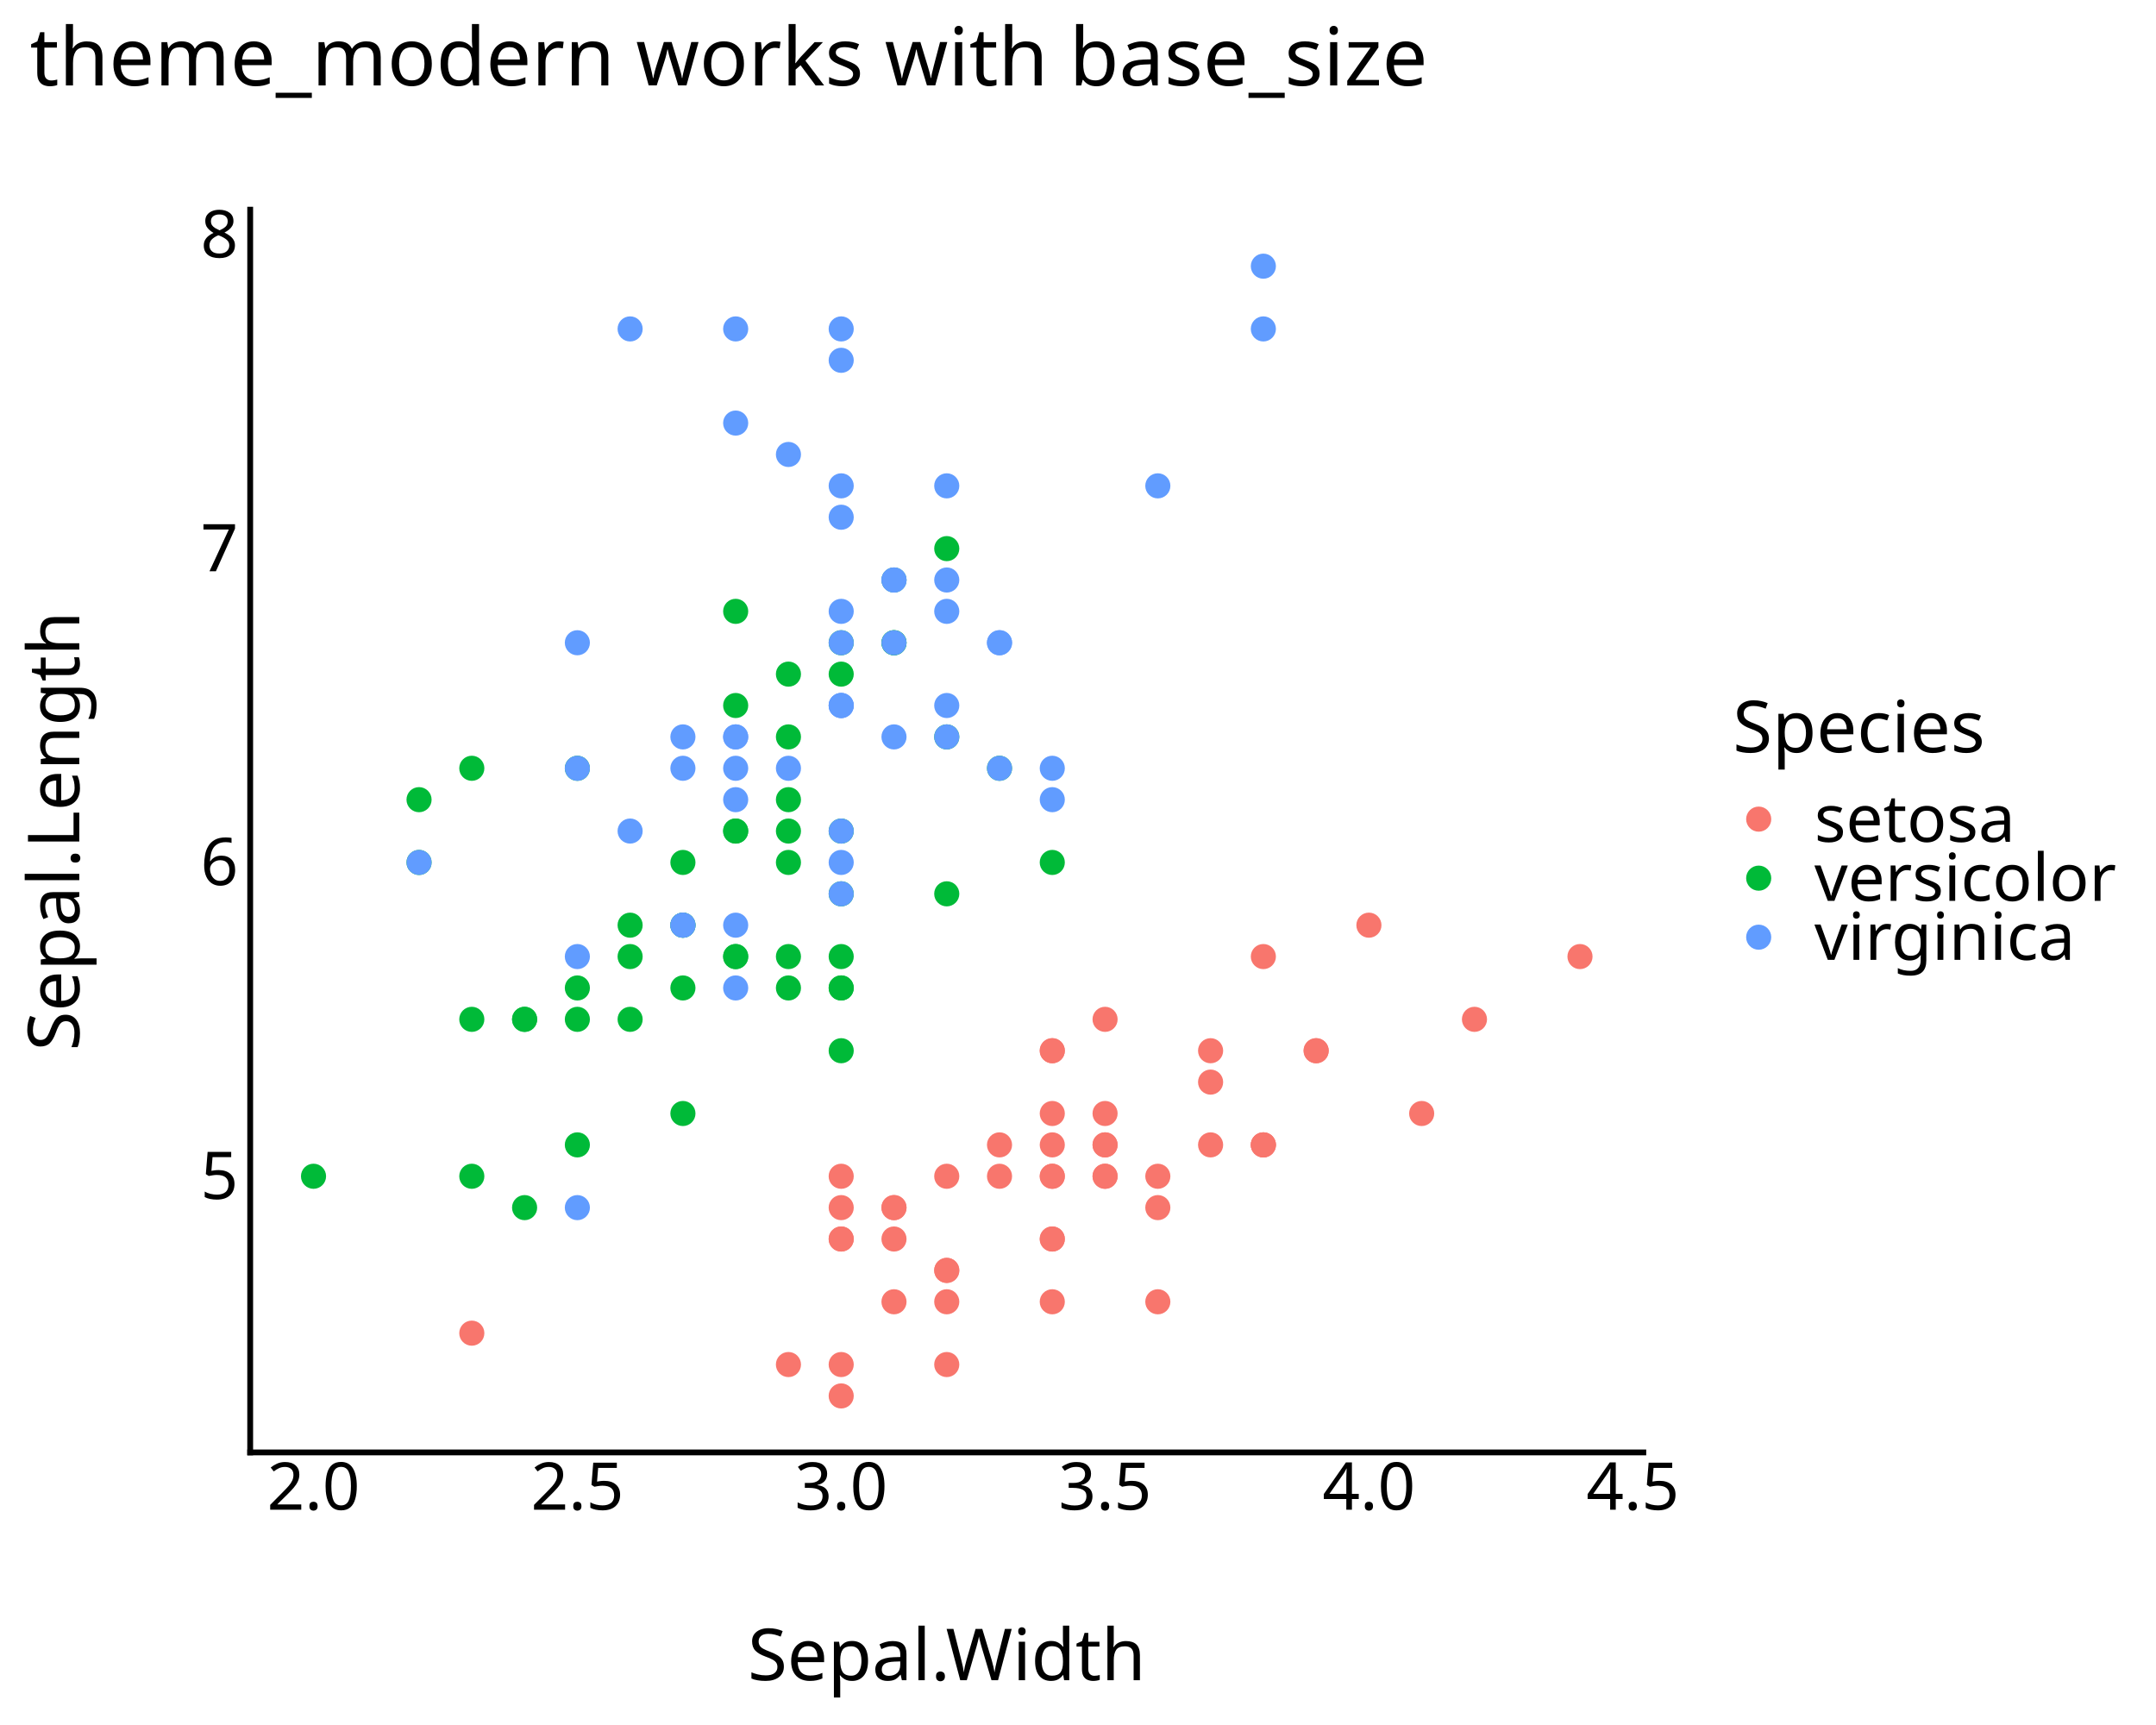
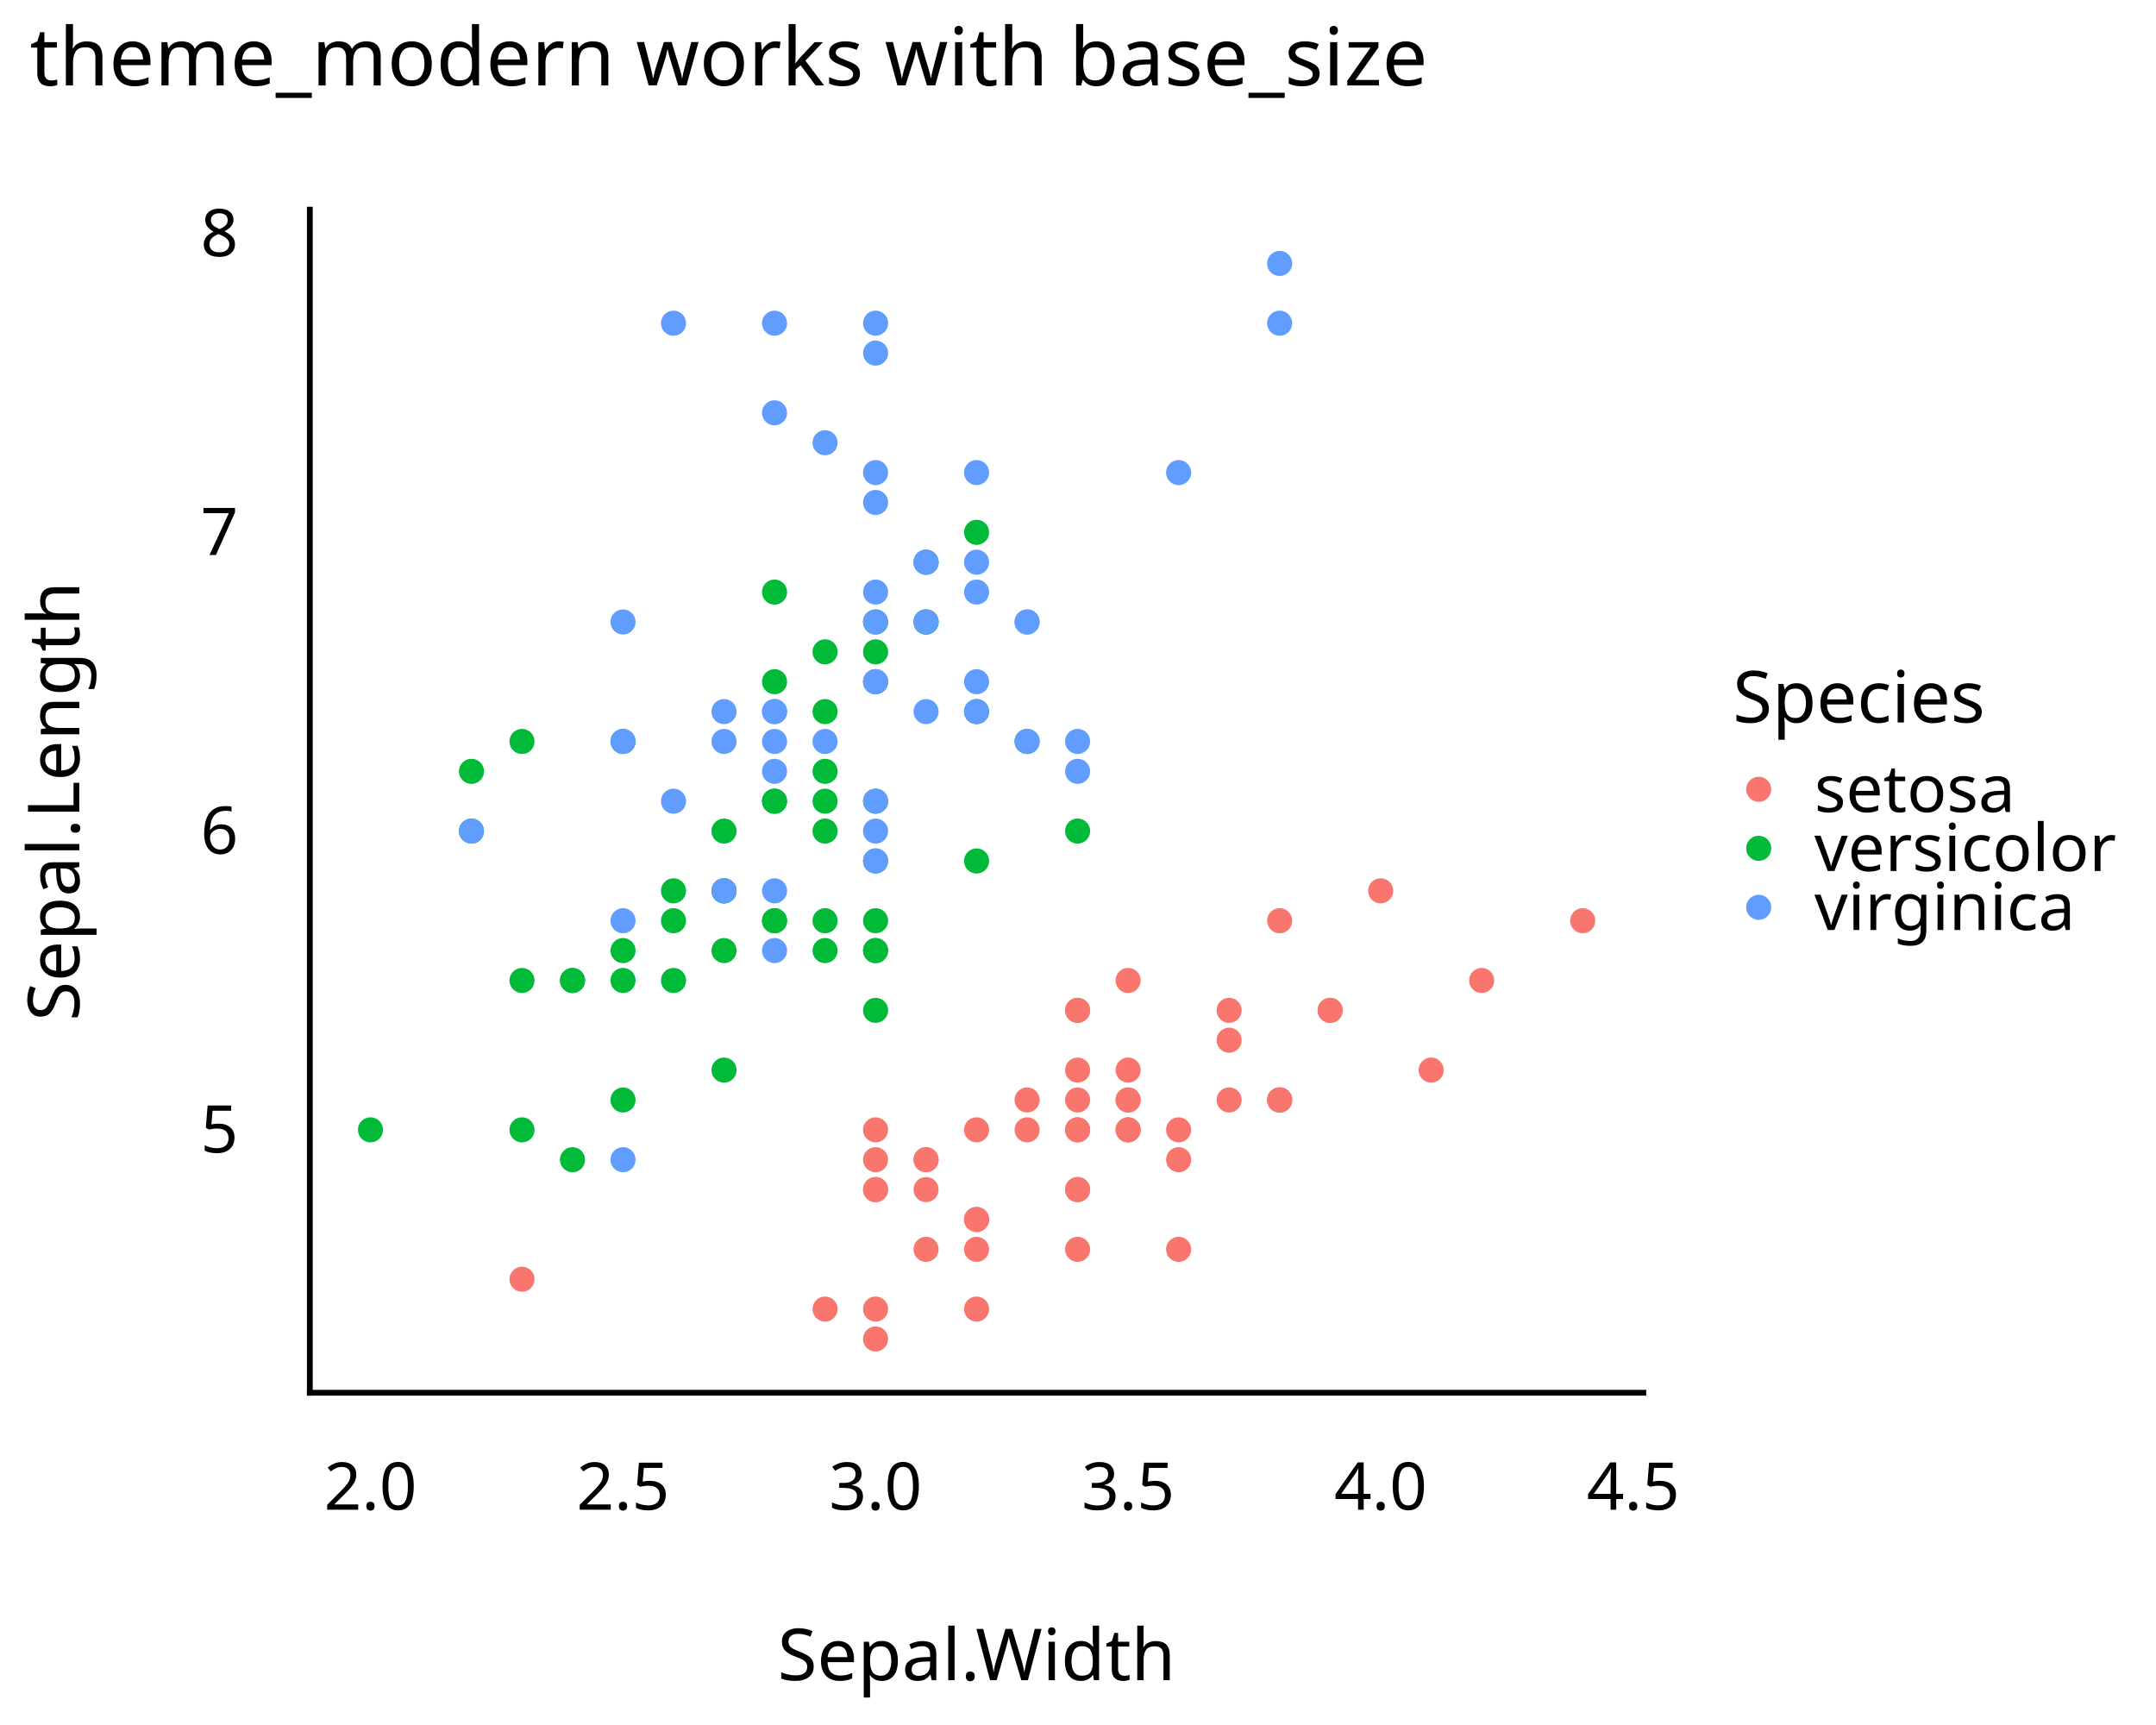
<svg xmlns="http://www.w3.org/2000/svg" class="svglite" data-engine-version="2.0" width="720.00pt" height="576.00pt" viewBox="0 0 720.00 576.00">
  <defs>
    <style type="text/css">
    .svglite line, .svglite polyline, .svglite polygon, .svglite path, .svglite rect, .svglite circle {
      fill: none;
      stroke: #000000;
      stroke-linecap: round;
      stroke-linejoin: round;
      stroke-miterlimit: 10.00;
    }
  </style>
  </defs>
  <rect width="100%" height="100%" style="stroke: none; fill: #FFFFFF;" />
  <defs>
    <clipPath id="cpMC4wMHw3MjAuMDB8MC4wMHw1NzYuMDA=">
      <rect x="0.00" y="0.00" width="720.00" height="576.00" />
    </clipPath>
  </defs>
  <g clip-path="url(#cpMC4wMHw3MjAuMDB8MC4wMHw1NzYuMDA=)">
    <rect x="0.00" y="0.00" width="720.00" height="576.00" style="stroke-width: 1.94; stroke: #FFFFFF; fill: #FFFFFF;" />
  </g>
  <defs>
-     <clipPath id="cpODMuNTV8NTQ4Ljc5fDcwLjAxfDQ4NC45OA==">
-       <rect x="83.55" y="70.01" width="465.24" height="414.97" />
+     <clipPath id="cpMTAzLjQ3fDU0OC43OXw3MC4wMXw0NjUuMDU=">
+       <rect x="103.47" y="70.01" width="445.31" height="395.04" />
    </clipPath>
  </defs>
-   <g clip-path="url(#cpODMuNTV8NTQ4Ljc5fDcwLjAxfDQ4NC45OA==)">
-     <rect x="83.55" y="70.01" width="465.24" height="414.97" style="stroke-width: 1.94; stroke: none; fill: #FFFFFF;" />
-     <circle cx="369.04" cy="382.29" r="3.55" style="stroke-width: 1.29; stroke: #F8766D; fill: #F8766D;" />
-     <circle cx="280.92" cy="403.24" r="3.55" style="stroke-width: 1.29; stroke: #F8766D; fill: #F8766D;" />
-     <circle cx="316.17" cy="424.20" r="3.55" style="stroke-width: 1.29; stroke: #F8766D; fill: #F8766D;" />
-     <circle cx="298.55" cy="434.68" r="3.55" style="stroke-width: 1.29; stroke: #F8766D; fill: #F8766D;" />
-     <circle cx="386.66" cy="392.77" r="3.55" style="stroke-width: 1.29; stroke: #F8766D; fill: #F8766D;" />
-     <circle cx="439.53" cy="350.85" r="3.55" style="stroke-width: 1.29; stroke: #F8766D; fill: #F8766D;" />
-     <circle cx="351.41" cy="434.68" r="3.55" style="stroke-width: 1.29; stroke: #F8766D; fill: #F8766D;" />
-     <circle cx="351.41" cy="392.77" r="3.55" style="stroke-width: 1.29; stroke: #F8766D; fill: #F8766D;" />
-     <circle cx="263.30" cy="455.64" r="3.55" style="stroke-width: 1.29; stroke: #F8766D; fill: #F8766D;" />
-     <circle cx="298.55" cy="403.24" r="3.55" style="stroke-width: 1.29; stroke: #F8766D; fill: #F8766D;" />
-     <circle cx="404.28" cy="350.85" r="3.55" style="stroke-width: 1.29; stroke: #F8766D; fill: #F8766D;" />
-     <circle cx="351.41" cy="413.72" r="3.55" style="stroke-width: 1.29; stroke: #F8766D; fill: #F8766D;" />
-     <circle cx="280.92" cy="413.72" r="3.55" style="stroke-width: 1.29; stroke: #F8766D; fill: #F8766D;" />
-     <circle cx="280.92" cy="466.12" r="3.55" style="stroke-width: 1.29; stroke: #F8766D; fill: #F8766D;" />
-     <circle cx="457.15" cy="308.93" r="3.55" style="stroke-width: 1.29; stroke: #F8766D; fill: #F8766D;" />
-     <circle cx="527.64" cy="319.41" r="3.55" style="stroke-width: 1.29; stroke: #F8766D; fill: #F8766D;" />
-     <circle cx="439.53" cy="350.85" r="3.55" style="stroke-width: 1.29; stroke: #F8766D; fill: #F8766D;" />
-     <circle cx="369.04" cy="382.29" r="3.55" style="stroke-width: 1.29; stroke: #F8766D; fill: #F8766D;" />
-     <circle cx="421.90" cy="319.41" r="3.55" style="stroke-width: 1.29; stroke: #F8766D; fill: #F8766D;" />
-     <circle cx="421.90" cy="382.29" r="3.55" style="stroke-width: 1.29; stroke: #F8766D; fill: #F8766D;" />
-     <circle cx="351.41" cy="350.85" r="3.55" style="stroke-width: 1.29; stroke: #F8766D; fill: #F8766D;" />
-     <circle cx="404.28" cy="382.29" r="3.55" style="stroke-width: 1.29; stroke: #F8766D; fill: #F8766D;" />
-     <circle cx="386.66" cy="434.68" r="3.55" style="stroke-width: 1.29; stroke: #F8766D; fill: #F8766D;" />
-     <circle cx="333.79" cy="382.29" r="3.55" style="stroke-width: 1.29; stroke: #F8766D; fill: #F8766D;" />
-     <circle cx="351.41" cy="413.72" r="3.55" style="stroke-width: 1.29; stroke: #F8766D; fill: #F8766D;" />
-     <circle cx="280.92" cy="392.77" r="3.55" style="stroke-width: 1.29; stroke: #F8766D; fill: #F8766D;" />
-     <circle cx="351.41" cy="392.77" r="3.55" style="stroke-width: 1.29; stroke: #F8766D; fill: #F8766D;" />
-     <circle cx="369.04" cy="371.81" r="3.55" style="stroke-width: 1.29; stroke: #F8766D; fill: #F8766D;" />
-     <circle cx="351.41" cy="371.81" r="3.55" style="stroke-width: 1.29; stroke: #F8766D; fill: #F8766D;" />
-     <circle cx="316.17" cy="424.20" r="3.55" style="stroke-width: 1.29; stroke: #F8766D; fill: #F8766D;" />
-     <circle cx="298.55" cy="413.72" r="3.55" style="stroke-width: 1.29; stroke: #F8766D; fill: #F8766D;" />
-     <circle cx="351.41" cy="350.85" r="3.55" style="stroke-width: 1.29; stroke: #F8766D; fill: #F8766D;" />
-     <circle cx="474.77" cy="371.81" r="3.55" style="stroke-width: 1.29; stroke: #F8766D; fill: #F8766D;" />
-     <circle cx="492.40" cy="340.37" r="3.55" style="stroke-width: 1.29; stroke: #F8766D; fill: #F8766D;" />
-     <circle cx="298.55" cy="403.24" r="3.55" style="stroke-width: 1.29; stroke: #F8766D; fill: #F8766D;" />
-     <circle cx="316.17" cy="392.77" r="3.55" style="stroke-width: 1.29; stroke: #F8766D; fill: #F8766D;" />
-     <circle cx="369.04" cy="340.37" r="3.55" style="stroke-width: 1.29; stroke: #F8766D; fill: #F8766D;" />
-     <circle cx="386.66" cy="403.24" r="3.55" style="stroke-width: 1.29; stroke: #F8766D; fill: #F8766D;" />
-     <circle cx="280.92" cy="455.64" r="3.55" style="stroke-width: 1.29; stroke: #F8766D; fill: #F8766D;" />
-     <circle cx="351.41" cy="382.29" r="3.55" style="stroke-width: 1.29; stroke: #F8766D; fill: #F8766D;" />
-     <circle cx="369.04" cy="392.77" r="3.55" style="stroke-width: 1.29; stroke: #F8766D; fill: #F8766D;" />
-     <circle cx="157.56" cy="445.16" r="3.55" style="stroke-width: 1.29; stroke: #F8766D; fill: #F8766D;" />
-     <circle cx="316.17" cy="455.64" r="3.55" style="stroke-width: 1.29; stroke: #F8766D; fill: #F8766D;" />
-     <circle cx="369.04" cy="392.77" r="3.55" style="stroke-width: 1.29; stroke: #F8766D; fill: #F8766D;" />
-     <circle cx="421.90" cy="382.29" r="3.55" style="stroke-width: 1.29; stroke: #F8766D; fill: #F8766D;" />
-     <circle cx="280.92" cy="413.72" r="3.55" style="stroke-width: 1.29; stroke: #F8766D; fill: #F8766D;" />
-     <circle cx="421.90" cy="382.29" r="3.55" style="stroke-width: 1.29; stroke: #F8766D; fill: #F8766D;" />
-     <circle cx="316.17" cy="434.68" r="3.55" style="stroke-width: 1.29; stroke: #F8766D; fill: #F8766D;" />
-     <circle cx="404.28" cy="361.33" r="3.55" style="stroke-width: 1.29; stroke: #F8766D; fill: #F8766D;" />
-     <circle cx="333.79" cy="392.77" r="3.55" style="stroke-width: 1.29; stroke: #F8766D; fill: #F8766D;" />
-     <circle cx="316.17" cy="183.19" r="3.55" style="stroke-width: 1.29; stroke: #00BA38; fill: #00BA38;" />
-     <circle cx="316.17" cy="246.06" r="3.55" style="stroke-width: 1.29; stroke: #00BA38; fill: #00BA38;" />
-     <circle cx="298.55" cy="193.67" r="3.55" style="stroke-width: 1.29; stroke: #00BA38; fill: #00BA38;" />
-     <circle cx="157.56" cy="340.37" r="3.55" style="stroke-width: 1.29; stroke: #00BA38; fill: #00BA38;" />
-     <circle cx="245.68" cy="235.58" r="3.55" style="stroke-width: 1.29; stroke: #00BA38; fill: #00BA38;" />
-     <circle cx="245.68" cy="319.41" r="3.55" style="stroke-width: 1.29; stroke: #00BA38; fill: #00BA38;" />
-     <circle cx="333.79" cy="256.54" r="3.55" style="stroke-width: 1.29; stroke: #00BA38; fill: #00BA38;" />
-     <circle cx="175.19" cy="403.24" r="3.55" style="stroke-width: 1.29; stroke: #00BA38; fill: #00BA38;" />
-     <circle cx="263.30" cy="225.10" r="3.55" style="stroke-width: 1.29; stroke: #00BA38; fill: #00BA38;" />
-     <circle cx="228.06" cy="371.81" r="3.55" style="stroke-width: 1.29; stroke: #00BA38; fill: #00BA38;" />
-     <circle cx="104.70" cy="392.77" r="3.55" style="stroke-width: 1.29; stroke: #00BA38; fill: #00BA38;" />
-     <circle cx="280.92" cy="298.46" r="3.55" style="stroke-width: 1.29; stroke: #00BA38; fill: #00BA38;" />
-     <circle cx="139.94" cy="287.98" r="3.55" style="stroke-width: 1.29; stroke: #00BA38; fill: #00BA38;" />
-     <circle cx="263.30" cy="277.50" r="3.55" style="stroke-width: 1.29; stroke: #00BA38; fill: #00BA38;" />
-     <circle cx="263.30" cy="329.89" r="3.55" style="stroke-width: 1.29; stroke: #00BA38; fill: #00BA38;" />
-     <circle cx="298.55" cy="214.62" r="3.55" style="stroke-width: 1.29; stroke: #00BA38; fill: #00BA38;" />
-     <circle cx="280.92" cy="329.89" r="3.55" style="stroke-width: 1.29; stroke: #00BA38; fill: #00BA38;" />
-     <circle cx="228.06" cy="308.93" r="3.55" style="stroke-width: 1.29; stroke: #00BA38; fill: #00BA38;" />
-     <circle cx="139.94" cy="267.02" r="3.55" style="stroke-width: 1.29; stroke: #00BA38; fill: #00BA38;" />
-     <circle cx="192.81" cy="329.89" r="3.55" style="stroke-width: 1.29; stroke: #00BA38; fill: #00BA38;" />
-     <circle cx="316.17" cy="298.46" r="3.55" style="stroke-width: 1.29; stroke: #00BA38; fill: #00BA38;" />
-     <circle cx="245.68" cy="277.50" r="3.55" style="stroke-width: 1.29; stroke: #00BA38; fill: #00BA38;" />
-     <circle cx="192.81" cy="256.54" r="3.55" style="stroke-width: 1.29; stroke: #00BA38; fill: #00BA38;" />
-     <circle cx="245.68" cy="277.50" r="3.55" style="stroke-width: 1.29; stroke: #00BA38; fill: #00BA38;" />
-     <circle cx="263.30" cy="246.06" r="3.55" style="stroke-width: 1.29; stroke: #00BA38; fill: #00BA38;" />
-     <circle cx="280.92" cy="225.10" r="3.55" style="stroke-width: 1.29; stroke: #00BA38; fill: #00BA38;" />
-     <circle cx="245.68" cy="204.14" r="3.55" style="stroke-width: 1.29; stroke: #00BA38; fill: #00BA38;" />
-     <circle cx="280.92" cy="214.62" r="3.55" style="stroke-width: 1.29; stroke: #00BA38; fill: #00BA38;" />
-     <circle cx="263.30" cy="287.98" r="3.55" style="stroke-width: 1.29; stroke: #00BA38; fill: #00BA38;" />
-     <circle cx="210.43" cy="319.41" r="3.55" style="stroke-width: 1.29; stroke: #00BA38; fill: #00BA38;" />
-     <circle cx="175.19" cy="340.37" r="3.55" style="stroke-width: 1.29; stroke: #00BA38; fill: #00BA38;" />
-     <circle cx="175.19" cy="340.37" r="3.55" style="stroke-width: 1.29; stroke: #00BA38; fill: #00BA38;" />
-     <circle cx="228.06" cy="308.93" r="3.55" style="stroke-width: 1.29; stroke: #00BA38; fill: #00BA38;" />
-     <circle cx="228.06" cy="287.98" r="3.55" style="stroke-width: 1.29; stroke: #00BA38; fill: #00BA38;" />
-     <circle cx="280.92" cy="350.85" r="3.55" style="stroke-width: 1.29; stroke: #00BA38; fill: #00BA38;" />
-     <circle cx="351.41" cy="287.98" r="3.55" style="stroke-width: 1.29; stroke: #00BA38; fill: #00BA38;" />
-     <circle cx="298.55" cy="214.62" r="3.55" style="stroke-width: 1.29; stroke: #00BA38; fill: #00BA38;" />
-     <circle cx="157.56" cy="256.54" r="3.55" style="stroke-width: 1.29; stroke: #00BA38; fill: #00BA38;" />
-     <circle cx="280.92" cy="329.89" r="3.55" style="stroke-width: 1.29; stroke: #00BA38; fill: #00BA38;" />
-     <circle cx="192.81" cy="340.37" r="3.55" style="stroke-width: 1.29; stroke: #00BA38; fill: #00BA38;" />
-     <circle cx="210.43" cy="340.37" r="3.55" style="stroke-width: 1.29; stroke: #00BA38; fill: #00BA38;" />
-     <circle cx="280.92" cy="277.50" r="3.55" style="stroke-width: 1.29; stroke: #00BA38; fill: #00BA38;" />
-     <circle cx="210.43" cy="308.93" r="3.55" style="stroke-width: 1.29; stroke: #00BA38; fill: #00BA38;" />
-     <circle cx="157.56" cy="392.77" r="3.55" style="stroke-width: 1.29; stroke: #00BA38; fill: #00BA38;" />
-     <circle cx="228.06" cy="329.89" r="3.55" style="stroke-width: 1.29; stroke: #00BA38; fill: #00BA38;" />
-     <circle cx="280.92" cy="319.41" r="3.55" style="stroke-width: 1.29; stroke: #00BA38; fill: #00BA38;" />
-     <circle cx="263.30" cy="319.41" r="3.55" style="stroke-width: 1.29; stroke: #00BA38; fill: #00BA38;" />
-     <circle cx="263.30" cy="267.02" r="3.55" style="stroke-width: 1.29; stroke: #00BA38; fill: #00BA38;" />
-     <circle cx="192.81" cy="382.29" r="3.55" style="stroke-width: 1.29; stroke: #00BA38; fill: #00BA38;" />
-     <circle cx="245.68" cy="319.41" r="3.55" style="stroke-width: 1.29; stroke: #00BA38; fill: #00BA38;" />
-     <circle cx="333.79" cy="256.54" r="3.55" style="stroke-width: 1.29; stroke: #619CFF; fill: #619CFF;" />
-     <circle cx="228.06" cy="308.93" r="3.55" style="stroke-width: 1.29; stroke: #619CFF; fill: #619CFF;" />
-     <circle cx="280.92" cy="172.71" r="3.55" style="stroke-width: 1.29; stroke: #619CFF; fill: #619CFF;" />
-     <circle cx="263.30" cy="256.54" r="3.55" style="stroke-width: 1.29; stroke: #619CFF; fill: #619CFF;" />
-     <circle cx="280.92" cy="235.58" r="3.55" style="stroke-width: 1.29; stroke: #619CFF; fill: #619CFF;" />
-     <circle cx="280.92" cy="120.31" r="3.55" style="stroke-width: 1.29; stroke: #619CFF; fill: #619CFF;" />
-     <circle cx="192.81" cy="403.24" r="3.55" style="stroke-width: 1.29; stroke: #619CFF; fill: #619CFF;" />
-     <circle cx="263.30" cy="151.75" r="3.55" style="stroke-width: 1.29; stroke: #619CFF; fill: #619CFF;" />
-     <circle cx="192.81" cy="214.62" r="3.55" style="stroke-width: 1.29; stroke: #619CFF; fill: #619CFF;" />
-     <circle cx="386.66" cy="162.23" r="3.55" style="stroke-width: 1.29; stroke: #619CFF; fill: #619CFF;" />
-     <circle cx="316.17" cy="235.58" r="3.55" style="stroke-width: 1.29; stroke: #619CFF; fill: #619CFF;" />
-     <circle cx="228.06" cy="246.06" r="3.55" style="stroke-width: 1.29; stroke: #619CFF; fill: #619CFF;" />
-     <circle cx="280.92" cy="204.14" r="3.55" style="stroke-width: 1.29; stroke: #619CFF; fill: #619CFF;" />
-     <circle cx="192.81" cy="319.41" r="3.55" style="stroke-width: 1.29; stroke: #619CFF; fill: #619CFF;" />
-     <circle cx="245.68" cy="308.93" r="3.55" style="stroke-width: 1.29; stroke: #619CFF; fill: #619CFF;" />
-     <circle cx="316.17" cy="246.06" r="3.55" style="stroke-width: 1.29; stroke: #619CFF; fill: #619CFF;" />
-     <circle cx="280.92" cy="235.58" r="3.55" style="stroke-width: 1.29; stroke: #619CFF; fill: #619CFF;" />
-     <circle cx="421.90" cy="109.83" r="3.55" style="stroke-width: 1.29; stroke: #619CFF; fill: #619CFF;" />
-     <circle cx="210.43" cy="109.83" r="3.55" style="stroke-width: 1.29; stroke: #619CFF; fill: #619CFF;" />
-     <circle cx="139.94" cy="287.98" r="3.55" style="stroke-width: 1.29; stroke: #619CFF; fill: #619CFF;" />
-     <circle cx="316.17" cy="193.67" r="3.55" style="stroke-width: 1.29; stroke: #619CFF; fill: #619CFF;" />
-     <circle cx="245.68" cy="329.89" r="3.55" style="stroke-width: 1.29; stroke: #619CFF; fill: #619CFF;" />
-     <circle cx="245.68" cy="109.83" r="3.55" style="stroke-width: 1.29; stroke: #619CFF; fill: #619CFF;" />
-     <circle cx="228.06" cy="256.54" r="3.55" style="stroke-width: 1.29; stroke: #619CFF; fill: #619CFF;" />
-     <circle cx="333.79" cy="214.62" r="3.55" style="stroke-width: 1.29; stroke: #619CFF; fill: #619CFF;" />
-     <circle cx="316.17" cy="162.23" r="3.55" style="stroke-width: 1.29; stroke: #619CFF; fill: #619CFF;" />
-     <circle cx="245.68" cy="267.02" r="3.55" style="stroke-width: 1.29; stroke: #619CFF; fill: #619CFF;" />
-     <circle cx="280.92" cy="277.50" r="3.55" style="stroke-width: 1.29; stroke: #619CFF; fill: #619CFF;" />
-     <circle cx="245.68" cy="246.06" r="3.55" style="stroke-width: 1.29; stroke: #619CFF; fill: #619CFF;" />
-     <circle cx="280.92" cy="162.23" r="3.55" style="stroke-width: 1.29; stroke: #619CFF; fill: #619CFF;" />
-     <circle cx="245.68" cy="141.27" r="3.55" style="stroke-width: 1.29; stroke: #619CFF; fill: #619CFF;" />
-     <circle cx="421.90" cy="88.88" r="3.55" style="stroke-width: 1.29; stroke: #619CFF; fill: #619CFF;" />
-     <circle cx="245.68" cy="246.06" r="3.55" style="stroke-width: 1.29; stroke: #619CFF; fill: #619CFF;" />
-     <circle cx="245.68" cy="256.54" r="3.55" style="stroke-width: 1.29; stroke: #619CFF; fill: #619CFF;" />
-     <circle cx="210.43" cy="277.50" r="3.55" style="stroke-width: 1.29; stroke: #619CFF; fill: #619CFF;" />
-     <circle cx="280.92" cy="109.83" r="3.55" style="stroke-width: 1.29; stroke: #619CFF; fill: #619CFF;" />
-     <circle cx="351.41" cy="256.54" r="3.55" style="stroke-width: 1.29; stroke: #619CFF; fill: #619CFF;" />
-     <circle cx="298.55" cy="246.06" r="3.55" style="stroke-width: 1.29; stroke: #619CFF; fill: #619CFF;" />
-     <circle cx="280.92" cy="287.98" r="3.55" style="stroke-width: 1.29; stroke: #619CFF; fill: #619CFF;" />
-     <circle cx="298.55" cy="193.67" r="3.55" style="stroke-width: 1.29; stroke: #619CFF; fill: #619CFF;" />
-     <circle cx="298.55" cy="214.62" r="3.55" style="stroke-width: 1.29; stroke: #619CFF; fill: #619CFF;" />
-     <circle cx="298.55" cy="193.67" r="3.55" style="stroke-width: 1.29; stroke: #619CFF; fill: #619CFF;" />
-     <circle cx="228.06" cy="308.93" r="3.55" style="stroke-width: 1.29; stroke: #619CFF; fill: #619CFF;" />
-     <circle cx="316.17" cy="204.14" r="3.55" style="stroke-width: 1.29; stroke: #619CFF; fill: #619CFF;" />
-     <circle cx="333.79" cy="214.62" r="3.55" style="stroke-width: 1.29; stroke: #619CFF; fill: #619CFF;" />
-     <circle cx="280.92" cy="214.62" r="3.55" style="stroke-width: 1.29; stroke: #619CFF; fill: #619CFF;" />
-     <circle cx="192.81" cy="256.54" r="3.55" style="stroke-width: 1.29; stroke: #619CFF; fill: #619CFF;" />
-     <circle cx="280.92" cy="235.58" r="3.55" style="stroke-width: 1.29; stroke: #619CFF; fill: #619CFF;" />
-     <circle cx="351.41" cy="267.02" r="3.55" style="stroke-width: 1.29; stroke: #619CFF; fill: #619CFF;" />
-     <circle cx="280.92" cy="298.46" r="3.55" style="stroke-width: 1.29; stroke: #619CFF; fill: #619CFF;" />
+   <g clip-path="url(#cpMTAzLjQ3fDU0OC43OXw3MC4wMXw0NjUuMDU=)">
+     <rect x="103.47" y="70.01" width="445.31" height="395.04" style="stroke-width: 1.94; stroke: none; fill: #FFFFFF;" />
+     <circle cx="376.74" cy="367.29" r="3.55" style="stroke-width: 1.29; stroke: #F8766D; fill: #F8766D;" />
+     <circle cx="292.40" cy="387.24" r="3.55" style="stroke-width: 1.29; stroke: #F8766D; fill: #F8766D;" />
+     <circle cx="326.13" cy="407.20" r="3.55" style="stroke-width: 1.29; stroke: #F8766D; fill: #F8766D;" />
+     <circle cx="309.26" cy="417.17" r="3.55" style="stroke-width: 1.29; stroke: #F8766D; fill: #F8766D;" />
+     <circle cx="393.60" cy="377.27" r="3.55" style="stroke-width: 1.29; stroke: #F8766D; fill: #F8766D;" />
+     <circle cx="444.21" cy="337.37" r="3.55" style="stroke-width: 1.29; stroke: #F8766D; fill: #F8766D;" />
+     <circle cx="359.87" cy="417.17" r="3.55" style="stroke-width: 1.29; stroke: #F8766D; fill: #F8766D;" />
+     <circle cx="359.87" cy="377.27" r="3.55" style="stroke-width: 1.29; stroke: #F8766D; fill: #F8766D;" />
+     <circle cx="275.53" cy="437.12" r="3.55" style="stroke-width: 1.29; stroke: #F8766D; fill: #F8766D;" />
+     <circle cx="309.26" cy="387.24" r="3.55" style="stroke-width: 1.29; stroke: #F8766D; fill: #F8766D;" />
+     <circle cx="410.47" cy="337.37" r="3.55" style="stroke-width: 1.29; stroke: #F8766D; fill: #F8766D;" />
+     <circle cx="359.87" cy="397.22" r="3.55" style="stroke-width: 1.29; stroke: #F8766D; fill: #F8766D;" />
+     <circle cx="292.40" cy="397.22" r="3.55" style="stroke-width: 1.29; stroke: #F8766D; fill: #F8766D;" />
+     <circle cx="292.40" cy="447.10" r="3.55" style="stroke-width: 1.29; stroke: #F8766D; fill: #F8766D;" />
+     <circle cx="461.08" cy="297.46" r="3.55" style="stroke-width: 1.29; stroke: #F8766D; fill: #F8766D;" />
+     <circle cx="528.55" cy="307.44" r="3.55" style="stroke-width: 1.29; stroke: #F8766D; fill: #F8766D;" />
+     <circle cx="444.21" cy="337.37" r="3.55" style="stroke-width: 1.29; stroke: #F8766D; fill: #F8766D;" />
+     <circle cx="376.74" cy="367.29" r="3.55" style="stroke-width: 1.29; stroke: #F8766D; fill: #F8766D;" />
+     <circle cx="427.34" cy="307.44" r="3.55" style="stroke-width: 1.29; stroke: #F8766D; fill: #F8766D;" />
+     <circle cx="427.34" cy="367.29" r="3.55" style="stroke-width: 1.29; stroke: #F8766D; fill: #F8766D;" />
+     <circle cx="359.87" cy="337.37" r="3.55" style="stroke-width: 1.29; stroke: #F8766D; fill: #F8766D;" />
+     <circle cx="410.47" cy="367.29" r="3.55" style="stroke-width: 1.29; stroke: #F8766D; fill: #F8766D;" />
+     <circle cx="393.60" cy="417.17" r="3.55" style="stroke-width: 1.29; stroke: #F8766D; fill: #F8766D;" />
+     <circle cx="343.00" cy="367.29" r="3.55" style="stroke-width: 1.29; stroke: #F8766D; fill: #F8766D;" />
+     <circle cx="359.87" cy="397.22" r="3.55" style="stroke-width: 1.29; stroke: #F8766D; fill: #F8766D;" />
+     <circle cx="292.40" cy="377.27" r="3.55" style="stroke-width: 1.29; stroke: #F8766D; fill: #F8766D;" />
+     <circle cx="359.87" cy="377.27" r="3.55" style="stroke-width: 1.29; stroke: #F8766D; fill: #F8766D;" />
+     <circle cx="376.74" cy="357.32" r="3.55" style="stroke-width: 1.29; stroke: #F8766D; fill: #F8766D;" />
+     <circle cx="359.87" cy="357.32" r="3.55" style="stroke-width: 1.29; stroke: #F8766D; fill: #F8766D;" />
+     <circle cx="326.13" cy="407.20" r="3.55" style="stroke-width: 1.29; stroke: #F8766D; fill: #F8766D;" />
+     <circle cx="309.26" cy="397.22" r="3.55" style="stroke-width: 1.29; stroke: #F8766D; fill: #F8766D;" />
+     <circle cx="359.87" cy="337.37" r="3.55" style="stroke-width: 1.29; stroke: #F8766D; fill: #F8766D;" />
+     <circle cx="477.94" cy="357.32" r="3.55" style="stroke-width: 1.29; stroke: #F8766D; fill: #F8766D;" />
+     <circle cx="494.81" cy="327.39" r="3.55" style="stroke-width: 1.29; stroke: #F8766D; fill: #F8766D;" />
+     <circle cx="309.26" cy="387.24" r="3.55" style="stroke-width: 1.29; stroke: #F8766D; fill: #F8766D;" />
+     <circle cx="326.13" cy="377.27" r="3.55" style="stroke-width: 1.29; stroke: #F8766D; fill: #F8766D;" />
+     <circle cx="376.74" cy="327.39" r="3.55" style="stroke-width: 1.29; stroke: #F8766D; fill: #F8766D;" />
+     <circle cx="393.60" cy="387.24" r="3.55" style="stroke-width: 1.29; stroke: #F8766D; fill: #F8766D;" />
+     <circle cx="292.40" cy="437.12" r="3.55" style="stroke-width: 1.29; stroke: #F8766D; fill: #F8766D;" />
+     <circle cx="359.87" cy="367.29" r="3.55" style="stroke-width: 1.29; stroke: #F8766D; fill: #F8766D;" />
+     <circle cx="376.74" cy="377.27" r="3.55" style="stroke-width: 1.29; stroke: #F8766D; fill: #F8766D;" />
+     <circle cx="174.32" cy="427.15" r="3.55" style="stroke-width: 1.29; stroke: #F8766D; fill: #F8766D;" />
+     <circle cx="326.13" cy="437.12" r="3.55" style="stroke-width: 1.29; stroke: #F8766D; fill: #F8766D;" />
+     <circle cx="376.74" cy="377.27" r="3.55" style="stroke-width: 1.29; stroke: #F8766D; fill: #F8766D;" />
+     <circle cx="427.34" cy="367.29" r="3.55" style="stroke-width: 1.29; stroke: #F8766D; fill: #F8766D;" />
+     <circle cx="292.40" cy="397.22" r="3.55" style="stroke-width: 1.29; stroke: #F8766D; fill: #F8766D;" />
+     <circle cx="427.34" cy="367.29" r="3.55" style="stroke-width: 1.29; stroke: #F8766D; fill: #F8766D;" />
+     <circle cx="326.13" cy="417.17" r="3.55" style="stroke-width: 1.29; stroke: #F8766D; fill: #F8766D;" />
+     <circle cx="410.47" cy="347.34" r="3.55" style="stroke-width: 1.29; stroke: #F8766D; fill: #F8766D;" />
+     <circle cx="343.00" cy="377.27" r="3.55" style="stroke-width: 1.29; stroke: #F8766D; fill: #F8766D;" />
+     <circle cx="326.13" cy="177.75" r="3.55" style="stroke-width: 1.29; stroke: #00BA38; fill: #00BA38;" />
+     <circle cx="326.13" cy="237.61" r="3.55" style="stroke-width: 1.29; stroke: #00BA38; fill: #00BA38;" />
+     <circle cx="309.26" cy="187.73" r="3.55" style="stroke-width: 1.29; stroke: #00BA38; fill: #00BA38;" />
+     <circle cx="174.32" cy="327.39" r="3.55" style="stroke-width: 1.29; stroke: #00BA38; fill: #00BA38;" />
+     <circle cx="258.66" cy="227.63" r="3.55" style="stroke-width: 1.29; stroke: #00BA38; fill: #00BA38;" />
+     <circle cx="258.66" cy="307.44" r="3.55" style="stroke-width: 1.29; stroke: #00BA38; fill: #00BA38;" />
+     <circle cx="343.00" cy="247.58" r="3.55" style="stroke-width: 1.29; stroke: #00BA38; fill: #00BA38;" />
+     <circle cx="191.19" cy="387.24" r="3.55" style="stroke-width: 1.29; stroke: #00BA38; fill: #00BA38;" />
+     <circle cx="275.53" cy="217.66" r="3.55" style="stroke-width: 1.29; stroke: #00BA38; fill: #00BA38;" />
+     <circle cx="241.79" cy="357.32" r="3.55" style="stroke-width: 1.29; stroke: #00BA38; fill: #00BA38;" />
+     <circle cx="123.72" cy="377.27" r="3.55" style="stroke-width: 1.29; stroke: #00BA38; fill: #00BA38;" />
+     <circle cx="292.40" cy="287.49" r="3.55" style="stroke-width: 1.29; stroke: #00BA38; fill: #00BA38;" />
+     <circle cx="157.45" cy="277.51" r="3.55" style="stroke-width: 1.29; stroke: #00BA38; fill: #00BA38;" />
+     <circle cx="275.53" cy="267.53" r="3.55" style="stroke-width: 1.29; stroke: #00BA38; fill: #00BA38;" />
+     <circle cx="275.53" cy="317.41" r="3.55" style="stroke-width: 1.29; stroke: #00BA38; fill: #00BA38;" />
+     <circle cx="309.26" cy="207.68" r="3.55" style="stroke-width: 1.29; stroke: #00BA38; fill: #00BA38;" />
+     <circle cx="292.40" cy="317.41" r="3.55" style="stroke-width: 1.29; stroke: #00BA38; fill: #00BA38;" />
+     <circle cx="241.79" cy="297.46" r="3.55" style="stroke-width: 1.29; stroke: #00BA38; fill: #00BA38;" />
+     <circle cx="157.45" cy="257.56" r="3.55" style="stroke-width: 1.29; stroke: #00BA38; fill: #00BA38;" />
+     <circle cx="208.06" cy="317.41" r="3.55" style="stroke-width: 1.29; stroke: #00BA38; fill: #00BA38;" />
+     <circle cx="326.13" cy="287.49" r="3.55" style="stroke-width: 1.29; stroke: #00BA38; fill: #00BA38;" />
+     <circle cx="258.66" cy="267.53" r="3.55" style="stroke-width: 1.29; stroke: #00BA38; fill: #00BA38;" />
+     <circle cx="208.06" cy="247.58" r="3.55" style="stroke-width: 1.29; stroke: #00BA38; fill: #00BA38;" />
+     <circle cx="258.66" cy="267.53" r="3.55" style="stroke-width: 1.29; stroke: #00BA38; fill: #00BA38;" />
+     <circle cx="275.53" cy="237.61" r="3.55" style="stroke-width: 1.29; stroke: #00BA38; fill: #00BA38;" />
+     <circle cx="292.40" cy="217.66" r="3.55" style="stroke-width: 1.29; stroke: #00BA38; fill: #00BA38;" />
+     <circle cx="258.66" cy="197.70" r="3.55" style="stroke-width: 1.29; stroke: #00BA38; fill: #00BA38;" />
+     <circle cx="292.40" cy="207.68" r="3.55" style="stroke-width: 1.29; stroke: #00BA38; fill: #00BA38;" />
+     <circle cx="275.53" cy="277.51" r="3.55" style="stroke-width: 1.29; stroke: #00BA38; fill: #00BA38;" />
+     <circle cx="224.92" cy="307.44" r="3.55" style="stroke-width: 1.29; stroke: #00BA38; fill: #00BA38;" />
+     <circle cx="191.19" cy="327.39" r="3.55" style="stroke-width: 1.29; stroke: #00BA38; fill: #00BA38;" />
+     <circle cx="191.19" cy="327.39" r="3.55" style="stroke-width: 1.29; stroke: #00BA38; fill: #00BA38;" />
+     <circle cx="241.79" cy="297.46" r="3.55" style="stroke-width: 1.29; stroke: #00BA38; fill: #00BA38;" />
+     <circle cx="241.79" cy="277.51" r="3.55" style="stroke-width: 1.29; stroke: #00BA38; fill: #00BA38;" />
+     <circle cx="292.40" cy="337.37" r="3.55" style="stroke-width: 1.29; stroke: #00BA38; fill: #00BA38;" />
+     <circle cx="359.87" cy="277.51" r="3.55" style="stroke-width: 1.29; stroke: #00BA38; fill: #00BA38;" />
+     <circle cx="309.26" cy="207.68" r="3.55" style="stroke-width: 1.29; stroke: #00BA38; fill: #00BA38;" />
+     <circle cx="174.32" cy="247.58" r="3.55" style="stroke-width: 1.29; stroke: #00BA38; fill: #00BA38;" />
+     <circle cx="292.40" cy="317.41" r="3.55" style="stroke-width: 1.29; stroke: #00BA38; fill: #00BA38;" />
+     <circle cx="208.06" cy="327.39" r="3.55" style="stroke-width: 1.29; stroke: #00BA38; fill: #00BA38;" />
+     <circle cx="224.92" cy="327.39" r="3.55" style="stroke-width: 1.29; stroke: #00BA38; fill: #00BA38;" />
+     <circle cx="292.40" cy="267.53" r="3.55" style="stroke-width: 1.29; stroke: #00BA38; fill: #00BA38;" />
+     <circle cx="224.92" cy="297.46" r="3.55" style="stroke-width: 1.29; stroke: #00BA38; fill: #00BA38;" />
+     <circle cx="174.32" cy="377.27" r="3.55" style="stroke-width: 1.29; stroke: #00BA38; fill: #00BA38;" />
+     <circle cx="241.79" cy="317.41" r="3.55" style="stroke-width: 1.29; stroke: #00BA38; fill: #00BA38;" />
+     <circle cx="292.40" cy="307.44" r="3.55" style="stroke-width: 1.29; stroke: #00BA38; fill: #00BA38;" />
+     <circle cx="275.53" cy="307.44" r="3.55" style="stroke-width: 1.29; stroke: #00BA38; fill: #00BA38;" />
+     <circle cx="275.53" cy="257.56" r="3.55" style="stroke-width: 1.29; stroke: #00BA38; fill: #00BA38;" />
+     <circle cx="208.06" cy="367.29" r="3.55" style="stroke-width: 1.29; stroke: #00BA38; fill: #00BA38;" />
+     <circle cx="258.66" cy="307.44" r="3.55" style="stroke-width: 1.29; stroke: #00BA38; fill: #00BA38;" />
+     <circle cx="343.00" cy="247.58" r="3.55" style="stroke-width: 1.29; stroke: #619CFF; fill: #619CFF;" />
+     <circle cx="241.79" cy="297.46" r="3.55" style="stroke-width: 1.29; stroke: #619CFF; fill: #619CFF;" />
+     <circle cx="292.40" cy="167.78" r="3.55" style="stroke-width: 1.29; stroke: #619CFF; fill: #619CFF;" />
+     <circle cx="275.53" cy="247.58" r="3.55" style="stroke-width: 1.29; stroke: #619CFF; fill: #619CFF;" />
+     <circle cx="292.40" cy="227.63" r="3.55" style="stroke-width: 1.29; stroke: #619CFF; fill: #619CFF;" />
+     <circle cx="292.40" cy="117.90" r="3.55" style="stroke-width: 1.29; stroke: #619CFF; fill: #619CFF;" />
+     <circle cx="208.06" cy="387.24" r="3.55" style="stroke-width: 1.29; stroke: #619CFF; fill: #619CFF;" />
+     <circle cx="275.53" cy="147.83" r="3.55" style="stroke-width: 1.29; stroke: #619CFF; fill: #619CFF;" />
+     <circle cx="208.06" cy="207.68" r="3.55" style="stroke-width: 1.29; stroke: #619CFF; fill: #619CFF;" />
+     <circle cx="393.60" cy="157.80" r="3.55" style="stroke-width: 1.29; stroke: #619CFF; fill: #619CFF;" />
+     <circle cx="326.13" cy="227.63" r="3.55" style="stroke-width: 1.29; stroke: #619CFF; fill: #619CFF;" />
+     <circle cx="241.79" cy="237.61" r="3.55" style="stroke-width: 1.29; stroke: #619CFF; fill: #619CFF;" />
+     <circle cx="292.40" cy="197.70" r="3.55" style="stroke-width: 1.29; stroke: #619CFF; fill: #619CFF;" />
+     <circle cx="208.06" cy="307.44" r="3.55" style="stroke-width: 1.29; stroke: #619CFF; fill: #619CFF;" />
+     <circle cx="258.66" cy="297.46" r="3.55" style="stroke-width: 1.29; stroke: #619CFF; fill: #619CFF;" />
+     <circle cx="326.13" cy="237.61" r="3.55" style="stroke-width: 1.29; stroke: #619CFF; fill: #619CFF;" />
+     <circle cx="292.40" cy="227.63" r="3.55" style="stroke-width: 1.29; stroke: #619CFF; fill: #619CFF;" />
+     <circle cx="427.34" cy="107.92" r="3.55" style="stroke-width: 1.29; stroke: #619CFF; fill: #619CFF;" />
+     <circle cx="224.92" cy="107.92" r="3.55" style="stroke-width: 1.29; stroke: #619CFF; fill: #619CFF;" />
+     <circle cx="157.45" cy="277.51" r="3.55" style="stroke-width: 1.29; stroke: #619CFF; fill: #619CFF;" />
+     <circle cx="326.13" cy="187.73" r="3.55" style="stroke-width: 1.29; stroke: #619CFF; fill: #619CFF;" />
+     <circle cx="258.66" cy="317.41" r="3.55" style="stroke-width: 1.29; stroke: #619CFF; fill: #619CFF;" />
+     <circle cx="258.66" cy="107.92" r="3.55" style="stroke-width: 1.29; stroke: #619CFF; fill: #619CFF;" />
+     <circle cx="241.79" cy="247.58" r="3.55" style="stroke-width: 1.29; stroke: #619CFF; fill: #619CFF;" />
+     <circle cx="343.00" cy="207.68" r="3.55" style="stroke-width: 1.29; stroke: #619CFF; fill: #619CFF;" />
+     <circle cx="326.13" cy="157.80" r="3.55" style="stroke-width: 1.29; stroke: #619CFF; fill: #619CFF;" />
+     <circle cx="258.66" cy="257.56" r="3.55" style="stroke-width: 1.29; stroke: #619CFF; fill: #619CFF;" />
+     <circle cx="292.40" cy="267.53" r="3.55" style="stroke-width: 1.29; stroke: #619CFF; fill: #619CFF;" />
+     <circle cx="258.66" cy="237.61" r="3.55" style="stroke-width: 1.29; stroke: #619CFF; fill: #619CFF;" />
+     <circle cx="292.40" cy="157.80" r="3.55" style="stroke-width: 1.29; stroke: #619CFF; fill: #619CFF;" />
+     <circle cx="258.66" cy="137.85" r="3.55" style="stroke-width: 1.29; stroke: #619CFF; fill: #619CFF;" />
+     <circle cx="427.34" cy="87.97" r="3.55" style="stroke-width: 1.29; stroke: #619CFF; fill: #619CFF;" />
+     <circle cx="258.66" cy="237.61" r="3.55" style="stroke-width: 1.29; stroke: #619CFF; fill: #619CFF;" />
+     <circle cx="258.66" cy="247.58" r="3.55" style="stroke-width: 1.29; stroke: #619CFF; fill: #619CFF;" />
+     <circle cx="224.92" cy="267.53" r="3.55" style="stroke-width: 1.29; stroke: #619CFF; fill: #619CFF;" />
+     <circle cx="292.40" cy="107.92" r="3.55" style="stroke-width: 1.29; stroke: #619CFF; fill: #619CFF;" />
+     <circle cx="359.87" cy="247.58" r="3.55" style="stroke-width: 1.29; stroke: #619CFF; fill: #619CFF;" />
+     <circle cx="309.26" cy="237.61" r="3.55" style="stroke-width: 1.29; stroke: #619CFF; fill: #619CFF;" />
+     <circle cx="292.40" cy="277.51" r="3.55" style="stroke-width: 1.29; stroke: #619CFF; fill: #619CFF;" />
+     <circle cx="309.26" cy="187.73" r="3.55" style="stroke-width: 1.29; stroke: #619CFF; fill: #619CFF;" />
+     <circle cx="309.26" cy="207.68" r="3.55" style="stroke-width: 1.29; stroke: #619CFF; fill: #619CFF;" />
+     <circle cx="309.26" cy="187.73" r="3.55" style="stroke-width: 1.29; stroke: #619CFF; fill: #619CFF;" />
+     <circle cx="241.79" cy="297.46" r="3.55" style="stroke-width: 1.29; stroke: #619CFF; fill: #619CFF;" />
+     <circle cx="326.13" cy="197.70" r="3.55" style="stroke-width: 1.29; stroke: #619CFF; fill: #619CFF;" />
+     <circle cx="343.00" cy="207.68" r="3.55" style="stroke-width: 1.29; stroke: #619CFF; fill: #619CFF;" />
+     <circle cx="292.40" cy="207.68" r="3.55" style="stroke-width: 1.29; stroke: #619CFF; fill: #619CFF;" />
+     <circle cx="208.06" cy="247.58" r="3.55" style="stroke-width: 1.29; stroke: #619CFF; fill: #619CFF;" />
+     <circle cx="292.40" cy="227.63" r="3.55" style="stroke-width: 1.29; stroke: #619CFF; fill: #619CFF;" />
+     <circle cx="359.87" cy="257.56" r="3.55" style="stroke-width: 1.29; stroke: #619CFF; fill: #619CFF;" />
+     <circle cx="292.40" cy="287.49" r="3.55" style="stroke-width: 1.29; stroke: #619CFF; fill: #619CFF;" />
  </g>
  <g clip-path="url(#cpMC4wMHw3MjAuMDB8MC4wMHw1NzYuMDA=)">
-     <polyline points="83.55,484.98 83.55,70.01 " style="stroke-width: 1.94; stroke-linecap: square;" />
-     <text x="79.56" y="400.34" text-anchor="end" style="font-size: 22.00px; font-family: sans;" textLength="12.24px" lengthAdjust="spacingAndGlyphs">5</text>
-     <text x="79.56" y="295.55" text-anchor="end" style="font-size: 22.00px; font-family: sans;" textLength="12.24px" lengthAdjust="spacingAndGlyphs">6</text>
-     <text x="79.56" y="190.76" text-anchor="end" style="font-size: 22.00px; font-family: sans;" textLength="12.24px" lengthAdjust="spacingAndGlyphs">7</text>
-     <text x="79.56" y="85.97" text-anchor="end" style="font-size: 22.00px; font-family: sans;" textLength="12.24px" lengthAdjust="spacingAndGlyphs">8</text>
-     <polyline points="83.55,484.98 548.79,484.98 " style="stroke-width: 1.94; stroke-linecap: square;" />
-     <text x="104.70" y="504.11" text-anchor="middle" style="font-size: 22.00px; font-family: sans;" textLength="30.58px" lengthAdjust="spacingAndGlyphs">2.0</text>
-     <text x="192.81" y="504.11" text-anchor="middle" style="font-size: 22.00px; font-family: sans;" textLength="30.58px" lengthAdjust="spacingAndGlyphs">2.5</text>
-     <text x="280.92" y="504.11" text-anchor="middle" style="font-size: 22.00px; font-family: sans;" textLength="30.58px" lengthAdjust="spacingAndGlyphs">3.0</text>
-     <text x="369.04" y="504.11" text-anchor="middle" style="font-size: 22.00px; font-family: sans;" textLength="30.58px" lengthAdjust="spacingAndGlyphs">3.5</text>
-     <text x="457.15" y="504.11" text-anchor="middle" style="font-size: 22.00px; font-family: sans;" textLength="30.58px" lengthAdjust="spacingAndGlyphs">4.0</text>
-     <text x="545.26" y="504.11" text-anchor="middle" style="font-size: 22.00px; font-family: sans;" textLength="30.58px" lengthAdjust="spacingAndGlyphs">4.5</text>
-     <text x="316.17" y="561.05" text-anchor="middle" style="font-size: 24.00px; font-family: sans;" textLength="129.40px" lengthAdjust="spacingAndGlyphs">Sepal.Width</text>
-     <text transform="translate(26.48,277.50) rotate(-90)" text-anchor="middle" style="font-size: 24.00px; font-family: sans;" textLength="141.47px" lengthAdjust="spacingAndGlyphs">Sepal.Length</text>
-     <rect x="568.71" y="222.24" width="141.32" height="110.51" style="stroke-width: 1.94; stroke: none; fill: #FFFFFF;" />
-     <text x="578.68" y="251.21" style="font-size: 24.00px; font-family: sans;" textLength="85.41px" lengthAdjust="spacingAndGlyphs">Species</text>
-     <circle cx="587.32" cy="273.52" r="3.55" style="stroke-width: 1.29; stroke: #F8766D; fill: #F8766D;" />
-     <circle cx="587.32" cy="293.23" r="3.55" style="stroke-width: 1.29; stroke: #00BA38; fill: #00BA38;" />
-     <circle cx="587.32" cy="312.94" r="3.55" style="stroke-width: 1.29; stroke: #619CFF; fill: #619CFF;" />
-     <text x="605.92" y="281.09" style="font-size: 22.00px; font-family: sans;" textLength="64.84px" lengthAdjust="spacingAndGlyphs">setosa</text>
-     <text x="605.92" y="300.80" style="font-size: 22.00px; font-family: sans;" textLength="94.16px" lengthAdjust="spacingAndGlyphs">versicolor</text>
-     <text x="605.92" y="320.51" style="font-size: 22.00px; font-family: sans;" textLength="80.70px" lengthAdjust="spacingAndGlyphs">virginica</text>
+     <polyline points="103.47,465.05 103.47,70.01 " style="stroke-width: 1.94; stroke-linecap: square;" />
+     <text x="79.56" y="384.84" text-anchor="end" style="font-size: 22.00px; font-family: sans;" textLength="12.24px" lengthAdjust="spacingAndGlyphs">5</text>
+     <text x="79.56" y="285.08" text-anchor="end" style="font-size: 22.00px; font-family: sans;" textLength="12.24px" lengthAdjust="spacingAndGlyphs">6</text>
+     <text x="79.56" y="185.32" text-anchor="end" style="font-size: 22.00px; font-family: sans;" textLength="12.24px" lengthAdjust="spacingAndGlyphs">7</text>
+     <text x="79.56" y="85.57" text-anchor="end" style="font-size: 22.00px; font-family: sans;" textLength="12.24px" lengthAdjust="spacingAndGlyphs">8</text>
+     <polyline points="103.47,465.05 548.79,465.05 " style="stroke-width: 1.94; stroke-linecap: square;" />
+     <text x="123.72" y="504.11" text-anchor="middle" style="font-size: 22.00px; font-family: sans;" textLength="30.58px" lengthAdjust="spacingAndGlyphs">2.0</text>
+     <text x="208.06" y="504.11" text-anchor="middle" style="font-size: 22.00px; font-family: sans;" textLength="30.58px" lengthAdjust="spacingAndGlyphs">2.5</text>
+     <text x="292.40" y="504.11" text-anchor="middle" style="font-size: 22.00px; font-family: sans;" textLength="30.58px" lengthAdjust="spacingAndGlyphs">3.0</text>
+     <text x="376.74" y="504.11" text-anchor="middle" style="font-size: 22.00px; font-family: sans;" textLength="30.58px" lengthAdjust="spacingAndGlyphs">3.5</text>
+     <text x="461.08" y="504.11" text-anchor="middle" style="font-size: 22.00px; font-family: sans;" textLength="30.58px" lengthAdjust="spacingAndGlyphs">4.0</text>
+     <text x="545.41" y="504.11" text-anchor="middle" style="font-size: 22.00px; font-family: sans;" textLength="30.58px" lengthAdjust="spacingAndGlyphs">4.5</text>
+     <text x="326.13" y="561.05" text-anchor="middle" style="font-size: 24.00px; font-family: sans;" textLength="129.40px" lengthAdjust="spacingAndGlyphs">Sepal.Width</text>
+     <text transform="translate(26.48,267.53) rotate(-90)" text-anchor="middle" style="font-size: 24.00px; font-family: sans;" textLength="141.47px" lengthAdjust="spacingAndGlyphs">Sepal.Length</text>
+     <rect x="568.71" y="212.28" width="141.32" height="110.51" style="stroke-width: 1.94; stroke: none; fill: #FFFFFF;" />
+     <text x="578.68" y="241.25" style="font-size: 24.00px; font-family: sans;" textLength="85.41px" lengthAdjust="spacingAndGlyphs">Species</text>
+     <circle cx="587.32" cy="263.56" r="3.55" style="stroke-width: 1.29; stroke: #F8766D; fill: #F8766D;" />
+     <circle cx="587.32" cy="283.27" r="3.55" style="stroke-width: 1.29; stroke: #00BA38; fill: #00BA38;" />
+     <circle cx="587.32" cy="302.97" r="3.55" style="stroke-width: 1.29; stroke: #619CFF; fill: #619CFF;" />
+     <text x="605.92" y="271.13" style="font-size: 22.00px; font-family: sans;" textLength="64.84px" lengthAdjust="spacingAndGlyphs">setosa</text>
+     <text x="605.92" y="290.84" style="font-size: 22.00px; font-family: sans;" textLength="94.16px" lengthAdjust="spacingAndGlyphs">versicolor</text>
+     <text x="605.92" y="310.54" style="font-size: 22.00px; font-family: sans;" textLength="80.70px" lengthAdjust="spacingAndGlyphs">virginica</text>
    <text x="9.96" y="28.54" style="font-size: 27.00px; font-family: sans;" textLength="444.30px" lengthAdjust="spacingAndGlyphs">theme_modern works with base_size</text>
  </g>
</svg>
